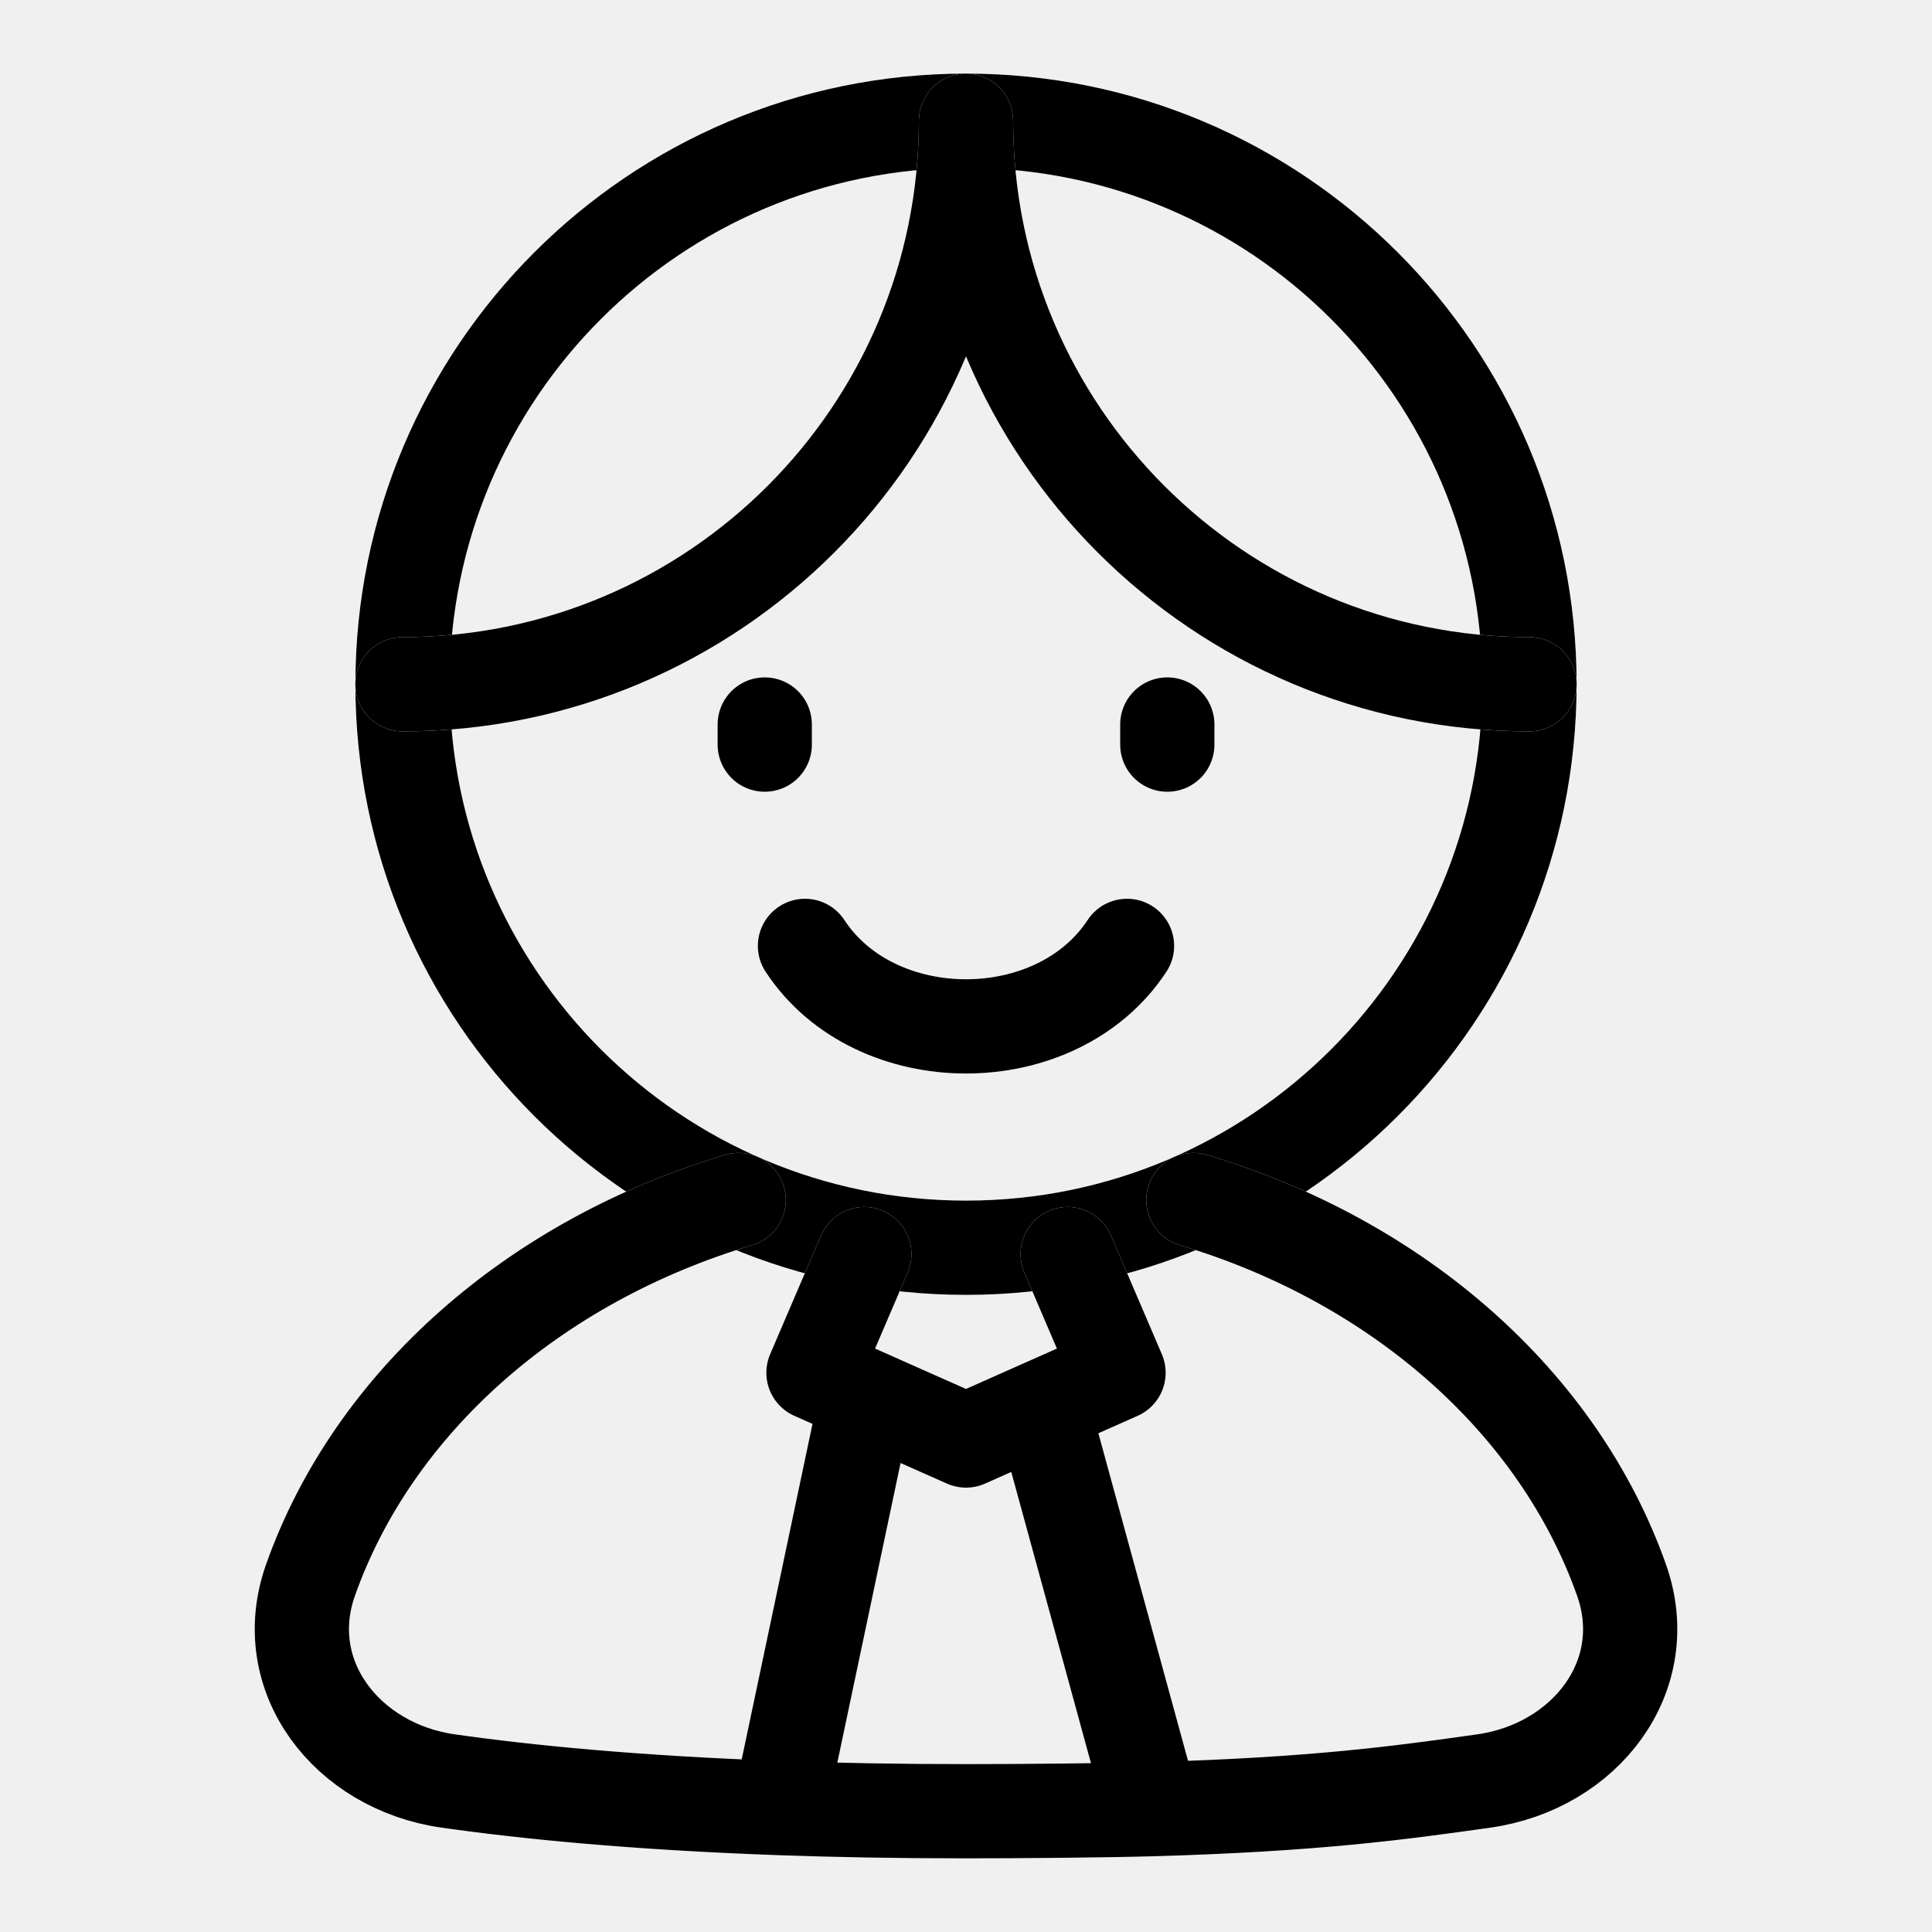
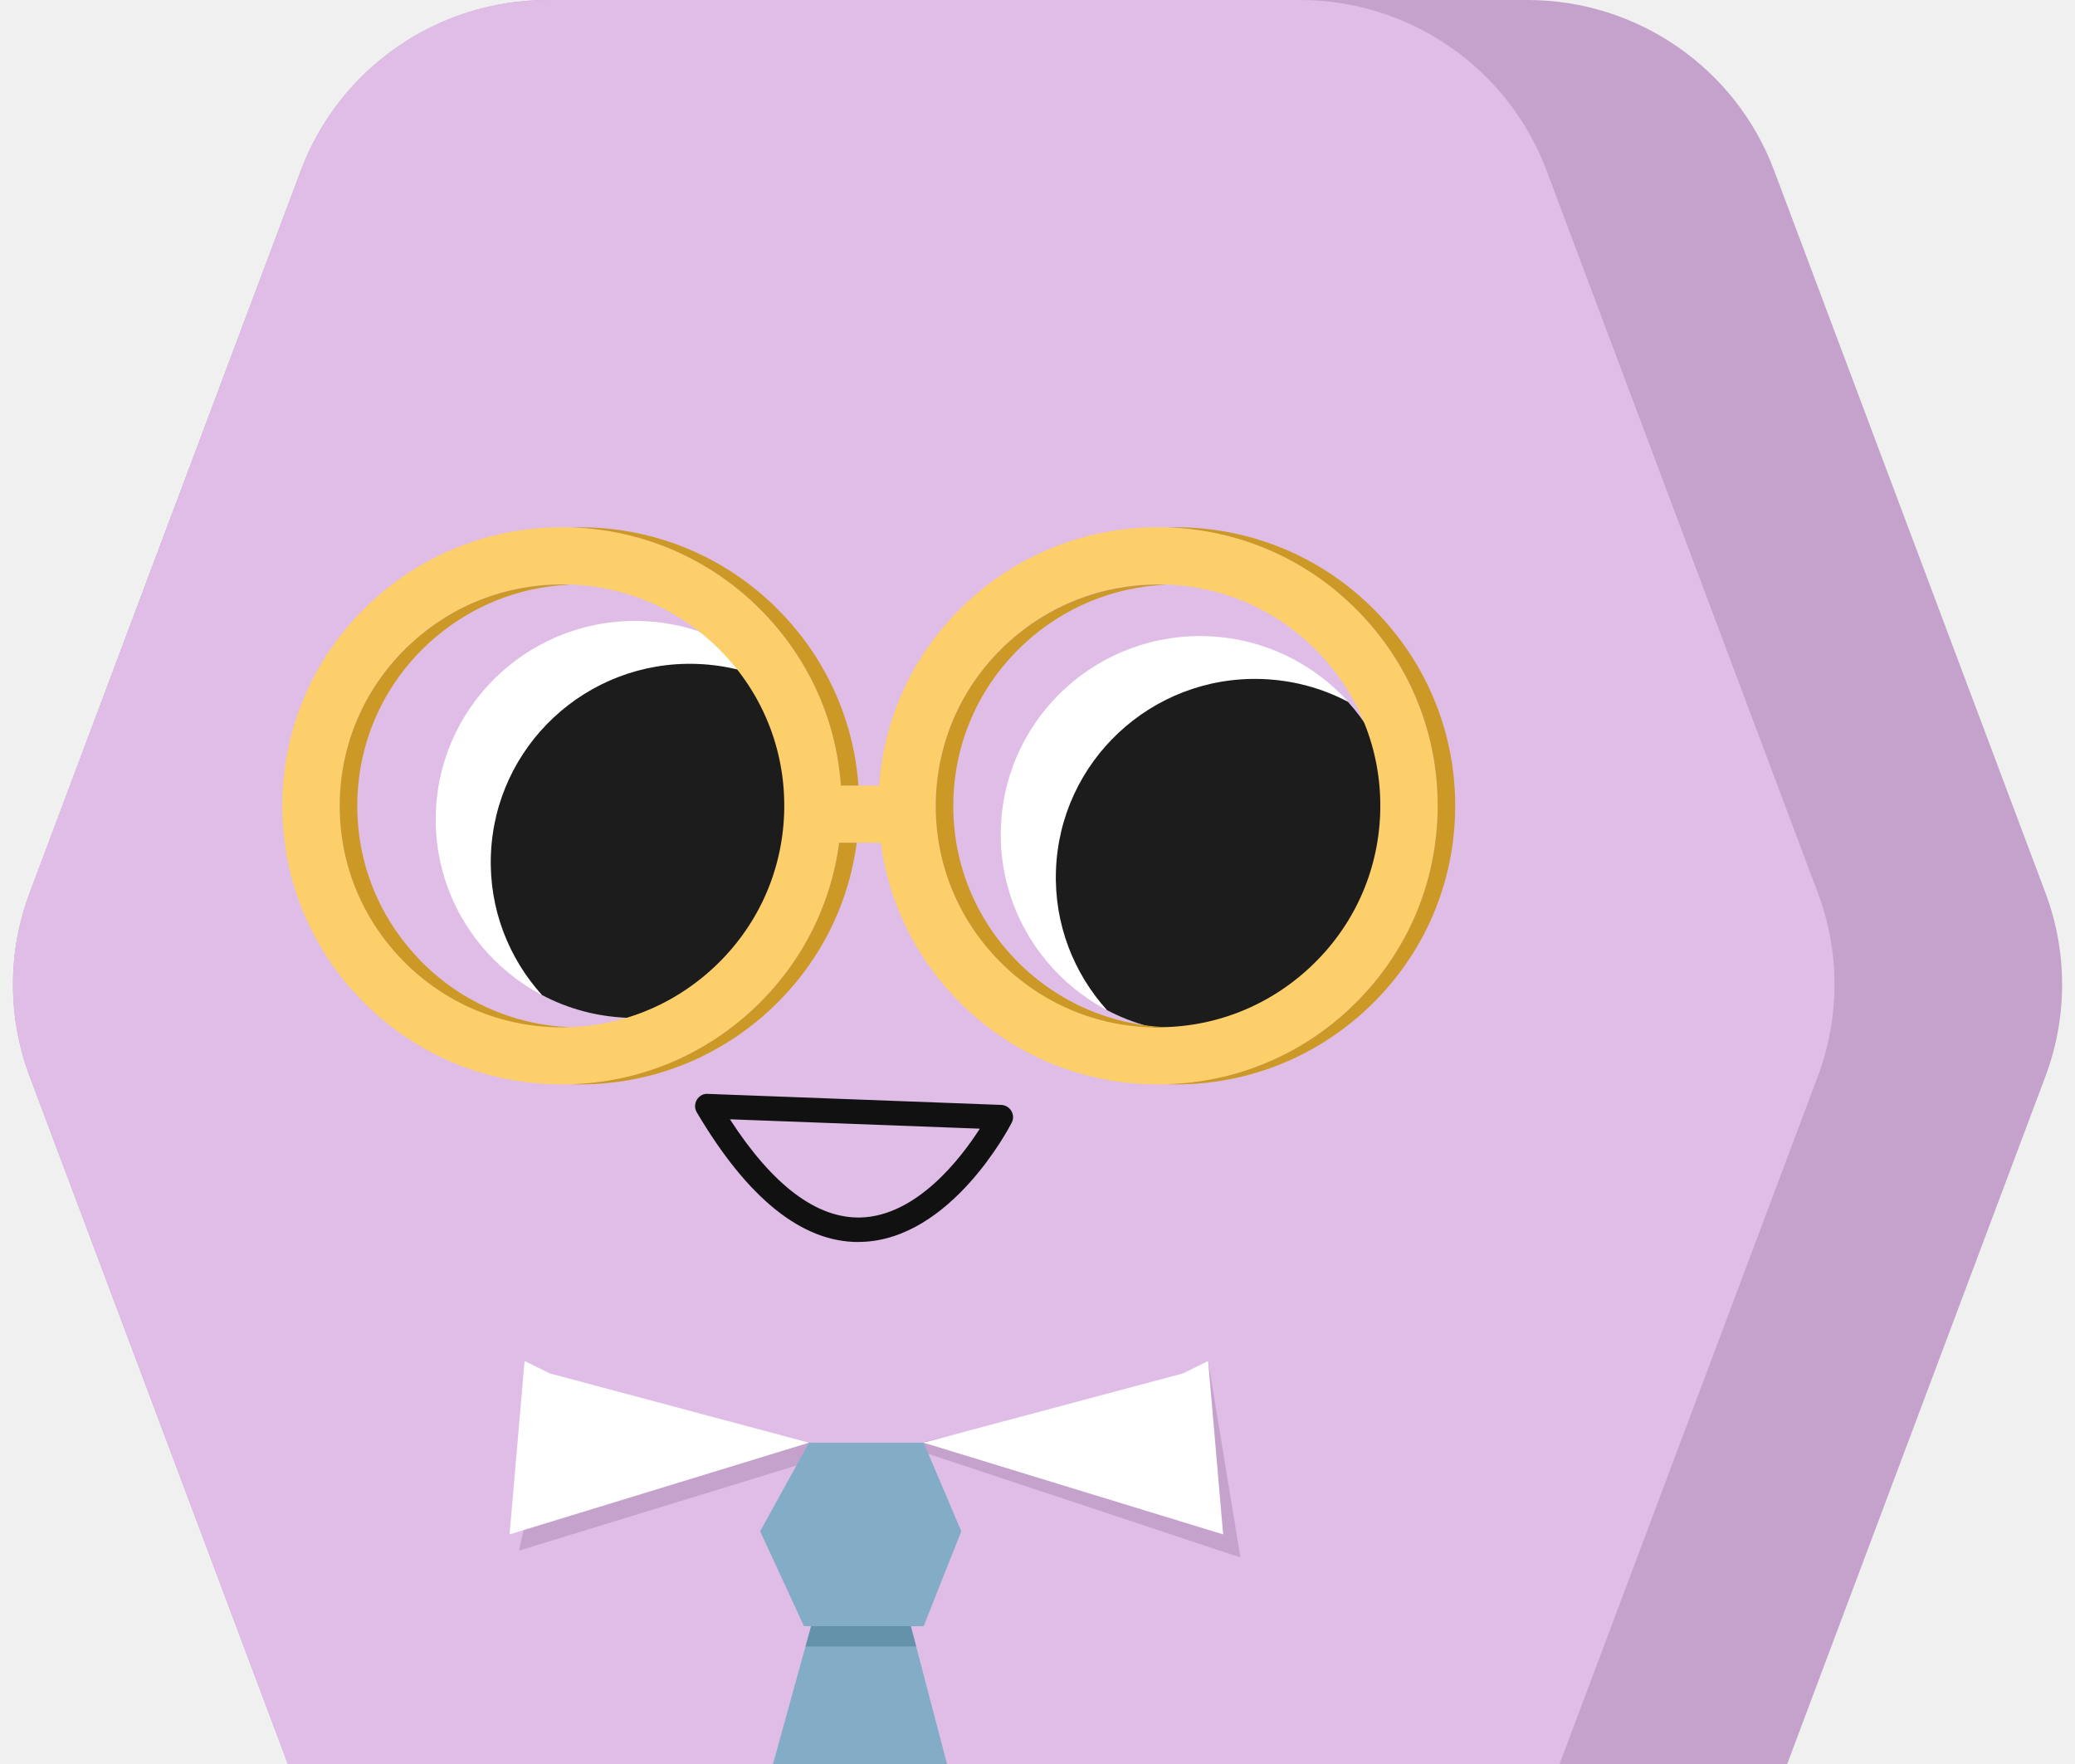
- <svg xmlns="http://www.w3.org/2000/svg" width="41" height="41" viewBox="0 0 41 41" fill="none">
-   <path d="M32.458 14.521C32.458 21.125 27.105 26.479 20.5 26.479C13.896 26.479 8.542 21.125 8.542 14.521C8.542 7.916 13.896 2.562 20.5 2.562C27.105 2.562 32.458 7.916 32.458 14.521Z" stroke="white" stroke-width="2" stroke-linecap="round" stroke-linejoin="round" />
-   <path d="M32.458 14.521C32.458 21.125 27.105 26.479 20.5 26.479C13.896 26.479 8.542 21.125 8.542 14.521C8.542 7.916 13.896 2.562 20.5 2.562C27.105 2.562 32.458 7.916 32.458 14.521Z" stroke="black" stroke-width="2" stroke-linecap="round" stroke-linejoin="round" />
-   <path d="M15.676 25.466C11.325 26.764 7.923 29.768 6.59 33.53C5.867 35.571 7.365 37.49 9.509 37.795C11.166 38.031 13.47 38.26 16.544 38.37M25.325 25.466C29.676 26.764 33.078 29.768 34.411 33.53C35.134 35.571 33.636 37.49 31.492 37.795C29.707 38.048 27.894 38.295 24.456 38.393M18.342 26.614L17.263 29.132L20.5 30.57L22.118 29.851M22.658 26.614L23.737 29.132L22.118 29.851M18.342 29.851L16.544 38.37M16.544 38.37C17.743 38.413 19.059 38.437 20.5 38.437C21.659 38.437 23.455 38.421 24.456 38.393M24.456 38.393L22.118 29.851" stroke="white" stroke-width="2" stroke-linecap="round" stroke-linejoin="round" />
-   <path d="M15.676 25.466C11.325 26.764 7.923 29.768 6.59 33.53C5.867 35.571 7.365 37.49 9.509 37.795C11.166 38.031 13.47 38.26 16.544 38.37M25.325 25.466C29.676 26.764 33.078 29.768 34.411 33.53C35.134 35.571 33.636 37.49 31.492 37.795C29.707 38.048 27.894 38.295 24.456 38.393M18.342 26.614L17.263 29.132L20.5 30.57L22.118 29.851M22.658 26.614L23.737 29.132L22.118 29.851M18.342 29.851L16.544 38.37M16.544 38.37C17.743 38.413 19.059 38.437 20.5 38.437C21.659 38.437 23.455 38.421 24.456 38.393M24.456 38.393L22.118 29.851" stroke="black" stroke-width="2" stroke-linecap="round" stroke-linejoin="round" />
-   <path d="M32.458 14.521C25.854 14.521 20.5 9.167 20.5 2.562C20.5 9.167 15.146 14.521 8.542 14.521" stroke="white" stroke-width="2" stroke-linecap="round" stroke-linejoin="round" />
-   <path d="M32.458 14.521C25.854 14.521 20.5 9.167 20.5 2.562C20.5 9.167 15.146 14.521 8.542 14.521" stroke="black" stroke-width="2" stroke-linecap="round" stroke-linejoin="round" />
-   <path d="M23.917 20.073C22.422 22.351 18.578 22.351 17.083 20.073" stroke="white" stroke-width="2" stroke-linecap="round" stroke-linejoin="round" />
-   <path d="M23.917 20.073C22.422 22.351 18.578 22.351 17.083 20.073" stroke="black" stroke-width="2" stroke-linecap="round" stroke-linejoin="round" />
-   <path d="M16.229 15.375V15.802" stroke="white" stroke-width="2" stroke-linecap="round" stroke-linejoin="round" />
-   <path d="M16.229 15.375V15.802" stroke="black" stroke-width="2" stroke-linecap="round" stroke-linejoin="round" />
-   <path d="M24.772 15.375V15.802" stroke="white" stroke-width="2" stroke-linecap="round" stroke-linejoin="round" />
-   <path d="M24.772 15.375V15.802" stroke="black" stroke-width="2" stroke-linecap="round" stroke-linejoin="round" />
+ <svg xmlns="http://www.w3.org/2000/svg" width="80" height="68" viewBox="0 0 80 68" fill="none">
+   <g clip-path="url(#clip0_667_18093)">
+     <path d="M11.099 68H68.904L78.859 41.498C79.718 39.212 79.718 36.694 78.859 34.412L68.399 6.569C66.914 2.619 63.125 0 58.891 0H21.11C16.875 0 13.086 2.619 11.601 6.569L1.145 34.412C0.285 36.697 0.285 39.215 1.145 41.498L11.099 68Z" fill="#C4A2CC" />
+     <path d="M11.099 68H60.129L70.083 41.498C70.943 39.212 70.943 36.694 70.083 34.412L59.624 6.569C58.138 2.619 54.35 0 50.115 0H21.113C16.878 0 13.089 2.619 11.604 6.569L1.145 34.412C0.285 36.697 0.285 39.215 1.145 41.498L11.099 68Z" fill="#DFBDE6" />
+     <path d="M46.266 39.823C50.509 39.823 53.948 36.397 53.948 32.171C53.948 27.945 50.509 24.52 46.266 24.52C42.023 24.52 38.584 27.945 38.584 32.171C38.584 36.397 42.023 39.823 46.266 39.823Z" fill="white" />
+     <path d="M46.01 39.82C50.251 39.962 53.799 36.65 53.941 32.429C54.011 30.368 53.252 28.473 51.969 27.053C50.974 26.528 49.846 26.216 48.642 26.175C44.401 26.034 40.853 29.345 40.711 33.566C40.641 35.627 41.399 37.522 42.682 38.942C43.678 39.467 44.806 39.779 46.01 39.82Z" fill="#1C1C1C" />
+     <path d="M24.481 39.241C28.723 39.241 32.163 35.815 32.163 31.589C32.163 27.363 28.723 23.937 24.481 23.937C20.238 23.937 16.799 27.363 16.799 31.589C16.799 35.815 20.238 39.241 24.481 39.241Z" fill="white" />
+     <path d="M24.225 39.237C28.465 39.379 32.014 36.068 32.156 31.847C32.226 29.785 31.467 27.89 30.184 26.471C29.189 25.945 28.061 25.634 26.857 25.593C22.616 25.451 19.067 28.762 18.925 32.983C18.856 35.045 19.614 36.94 20.897 38.359C21.892 38.885 23.021 39.197 24.225 39.237Z" fill="#1C1C1C" />
+     <path d="M33.089 47.878C30.915 47.878 28.823 46.197 26.864 42.879C26.776 42.731 26.776 42.546 26.864 42.398C26.953 42.25 27.108 42.152 27.288 42.168L38.6 42.593C38.762 42.599 38.91 42.687 38.992 42.826C39.075 42.964 39.081 43.134 39.005 43.279C38.91 43.462 36.67 47.771 33.213 47.874C33.172 47.874 33.127 47.874 33.086 47.874L33.089 47.878ZM28.141 43.147C29.8 45.709 31.497 46.977 33.184 46.933C35.346 46.87 37.046 44.648 37.776 43.509L28.141 43.147Z" fill="#111111" />
+     <path d="M36.511 68L34.435 60.09H31.989L29.803 68H36.511Z" fill="#83ACC6" />
+     <path d="M35.428 55.923L35.718 55.561L46.32 53.059L46.579 52.464L47.824 60.037L35.428 55.923Z" fill="#C4A2CC" />
+     <path d="M45.612 52.942L35.61 55.614L47.157 59.149L46.579 52.464L45.612 52.942Z" fill="white" />
+     <path d="M31.058 63.468H35.321L35.115 62.687H31.273L31.058 63.468Z" fill="#6392AA" />
+     <path d="M31.506 56.25L20.007 59.775L20.588 57.273L26.264 56.096L30.103 55.614H31.383L31.506 56.25Z" fill="#C4A2CC" />
+     <path d="M21.192 52.942L31.19 55.614L19.646 59.149L20.225 52.464L21.192 52.942Z" fill="white" />
+     <path d="M29.307 59.029L31.19 55.614H35.611L37.061 59.029L35.611 62.687H30.997L29.307 59.029Z" fill="#83ACC6" />
+     <path d="M52.52 23.726C50.551 21.63 47.884 20.424 45.005 20.33C42.126 20.239 39.383 21.262 37.279 23.22C35.279 25.083 34.087 27.576 33.895 30.283H32.419C32.245 27.837 31.243 25.543 29.54 23.726C27.571 21.63 24.904 20.424 22.026 20.33C19.147 20.239 16.404 21.262 14.299 23.22C12.195 25.18 10.985 27.837 10.89 30.704C10.795 33.572 11.825 36.304 13.791 38.4C15.759 40.496 18.426 41.702 21.305 41.797C21.428 41.8 21.552 41.803 21.675 41.803C24.418 41.803 27.018 40.783 29.031 38.907C30.87 37.192 32.03 34.944 32.352 32.486H33.958C34.248 34.689 35.215 36.745 36.77 38.4C38.739 40.496 41.406 41.702 44.285 41.797C44.408 41.8 44.531 41.803 44.654 41.803C47.397 41.803 49.998 40.783 52.011 38.907C54.115 36.946 55.326 34.289 55.42 31.422C55.515 28.555 54.485 25.823 52.52 23.726ZM30.232 31.347C30.156 33.625 29.192 35.737 27.521 37.295C25.849 38.853 23.675 39.672 21.381 39.593C19.093 39.518 16.973 38.558 15.409 36.893C13.844 35.227 13.026 33.056 13.102 30.777C13.178 28.498 14.141 26.386 15.813 24.828C17.412 23.336 19.479 22.524 21.659 22.524C21.757 22.524 21.855 22.524 21.953 22.53C24.241 22.606 26.361 23.566 27.925 25.231C29.49 26.896 30.308 29.068 30.232 31.347ZM53.212 31.347C53.136 33.625 52.172 35.737 50.5 37.295C48.829 38.853 46.651 39.672 44.361 39.593C42.073 39.518 39.952 38.558 38.388 36.893C36.824 35.227 36.005 33.056 36.081 30.777C36.157 28.498 37.121 26.386 38.793 24.828C40.392 23.336 42.458 22.524 44.639 22.524C44.737 22.524 44.834 22.524 44.932 22.53C47.22 22.606 49.341 23.566 50.905 25.231C52.469 26.896 53.288 29.068 53.212 31.347Z" fill="#FDCF6A" />
+     <path d="M29.541 23.726C31.247 25.543 32.246 27.837 32.42 30.283H33.096C32.922 27.837 31.92 25.543 30.217 23.726C28.248 21.63 25.581 20.425 22.703 20.33C22.482 20.324 22.26 20.324 22.039 20.33C24.912 20.428 27.575 21.636 29.541 23.726Z" fill="#CC9927" />
+     <path d="M44.361 39.596C44.57 39.603 44.778 39.599 44.984 39.596C42.718 39.508 40.617 38.551 39.065 36.899C37.501 35.234 36.682 33.062 36.758 30.783C36.834 28.504 37.798 26.392 39.469 24.834C40.986 23.421 42.926 22.618 44.984 22.54C44.968 22.54 44.952 22.54 44.933 22.54C44.835 22.537 44.737 22.533 44.639 22.533C42.459 22.533 40.392 23.346 38.793 24.837C37.122 26.395 36.158 28.508 36.082 30.786C36.006 33.065 36.825 35.237 38.389 36.902C39.953 38.567 42.073 39.527 44.361 39.603V39.596Z" fill="#CC9927" />
+     <path d="M16.085 36.896C14.521 35.231 13.703 33.059 13.779 30.78C13.855 28.501 14.818 26.389 16.49 24.831C18.007 23.418 19.947 22.615 22.004 22.537C21.988 22.537 21.973 22.537 21.954 22.537C21.856 22.533 21.758 22.53 21.66 22.53C19.479 22.53 17.413 23.342 15.814 24.834C14.142 26.392 13.178 28.504 13.102 30.783C13.027 33.062 13.845 35.234 15.409 36.899C16.974 38.564 19.094 39.524 21.382 39.599C21.59 39.606 21.799 39.603 22.004 39.599C19.738 39.511 17.637 38.554 16.085 36.902V36.896Z" fill="#CC9927" />
+     <path d="M53.197 23.726C51.228 21.63 48.561 20.425 45.682 20.33C45.461 20.324 45.24 20.324 45.019 20.33C47.891 20.428 50.555 21.633 52.521 23.726C54.489 25.823 55.519 28.555 55.422 31.422C55.327 34.29 54.113 36.946 52.012 38.907C50.072 40.717 47.585 41.727 44.949 41.797C44.952 41.797 44.959 41.797 44.962 41.797C45.085 41.8 45.208 41.803 45.332 41.803C48.075 41.803 50.675 40.783 52.688 38.907C54.793 36.946 56.003 34.29 56.098 31.422C56.193 28.555 55.162 25.823 53.197 23.726Z" fill="#CC9927" />
+     <path d="M29.032 38.907C27.092 40.717 24.605 41.727 21.97 41.797C21.973 41.797 21.979 41.797 21.982 41.797C22.106 41.8 22.229 41.803 22.352 41.803C25.095 41.803 27.696 40.783 29.709 38.907C31.548 37.192 32.707 34.944 33.03 32.486H32.353C32.028 34.941 30.871 37.192 29.032 38.907Z" fill="#CC9927" />
+   </g>
+   <defs>
+     <clipPath id="clip0_667_18093">
+       <rect width="79" height="68" fill="white" transform="translate(0.5)" />
+     </clipPath>
+   </defs>
</svg>
